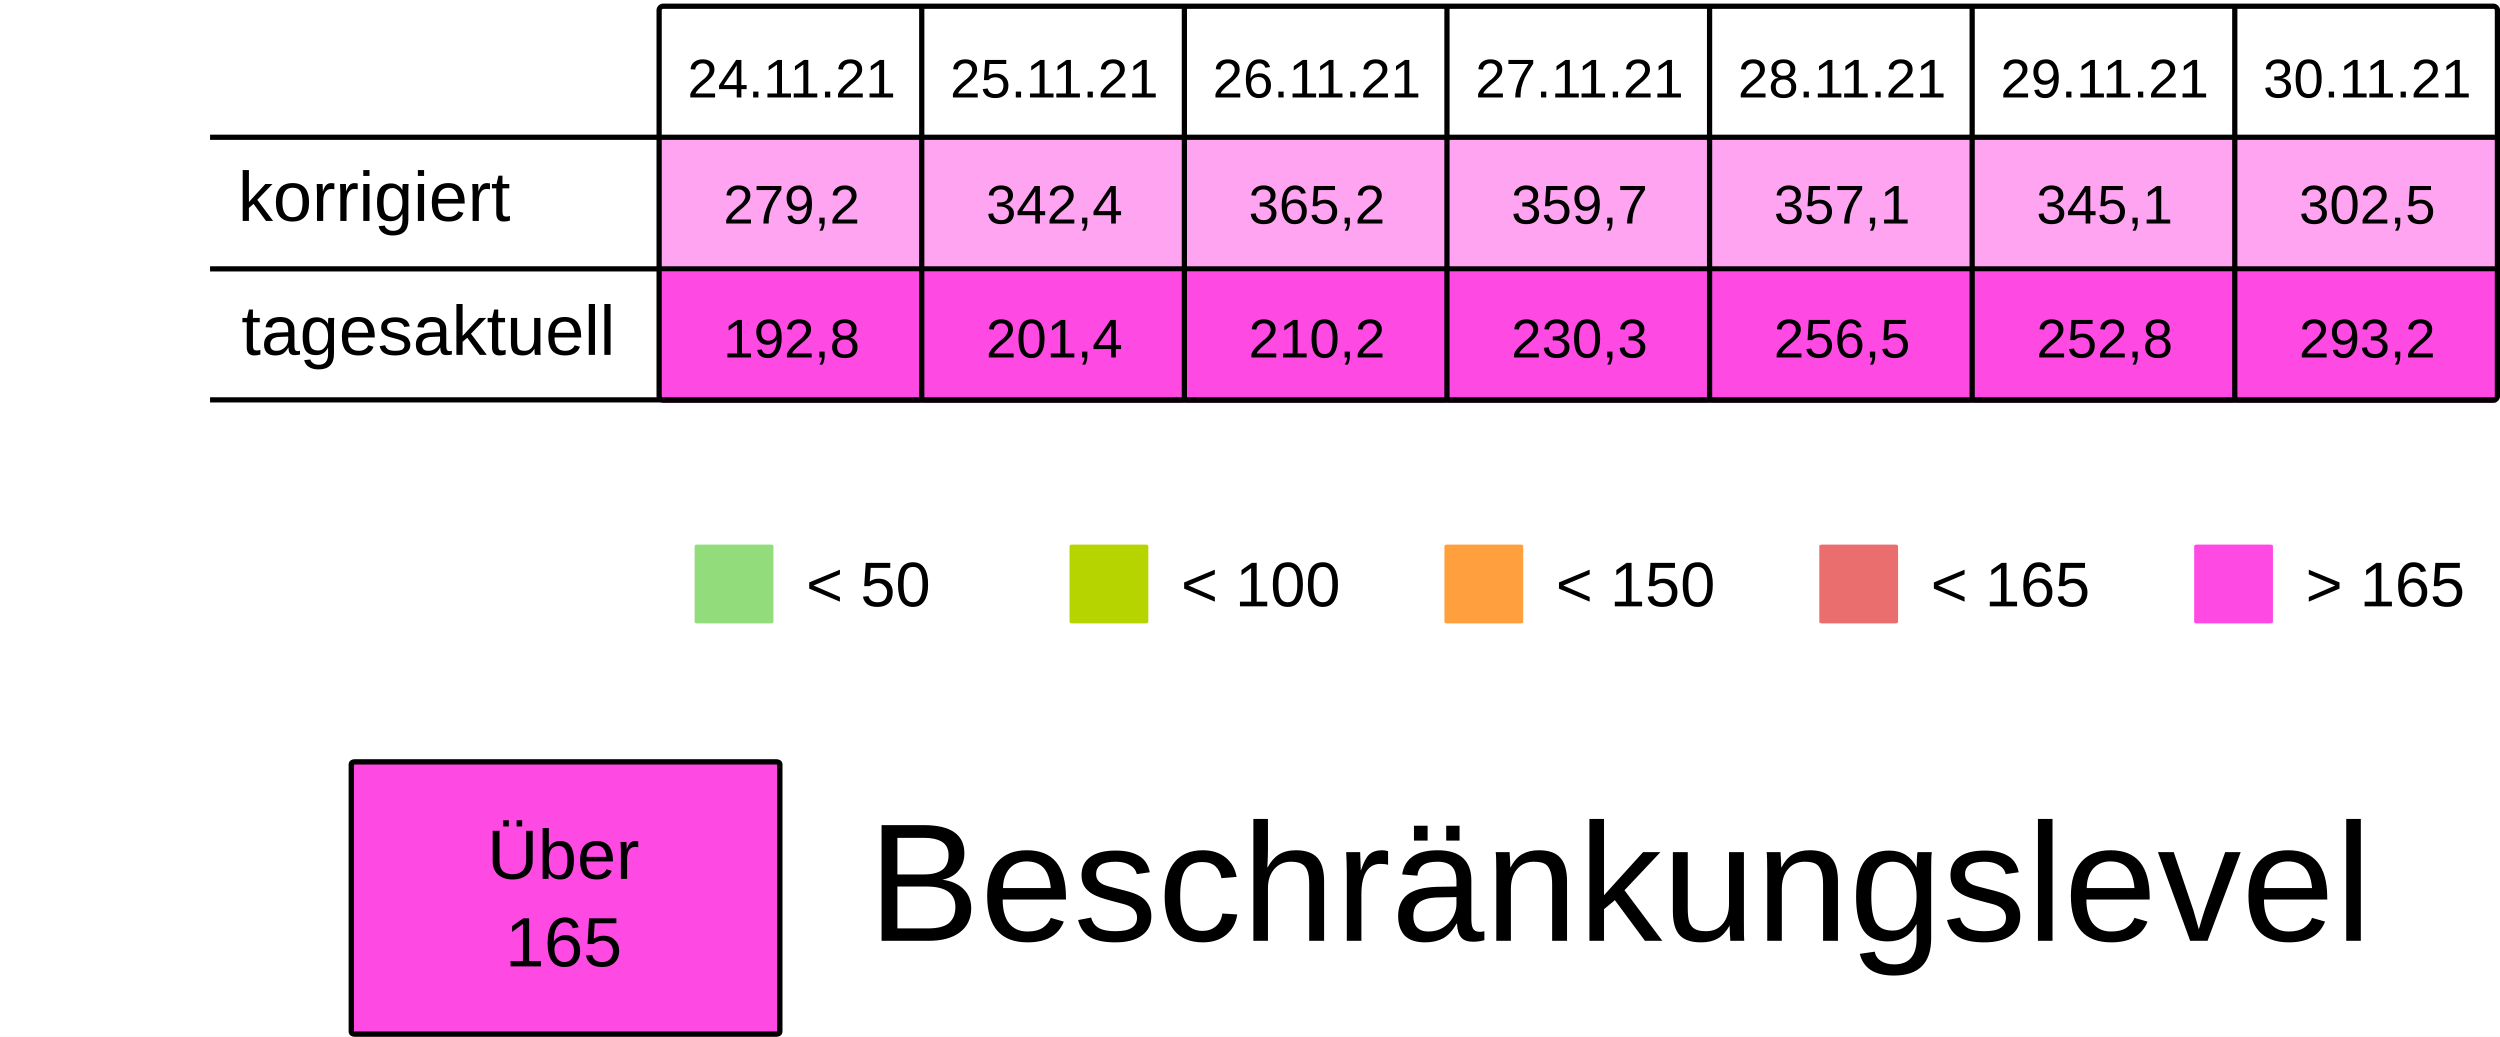
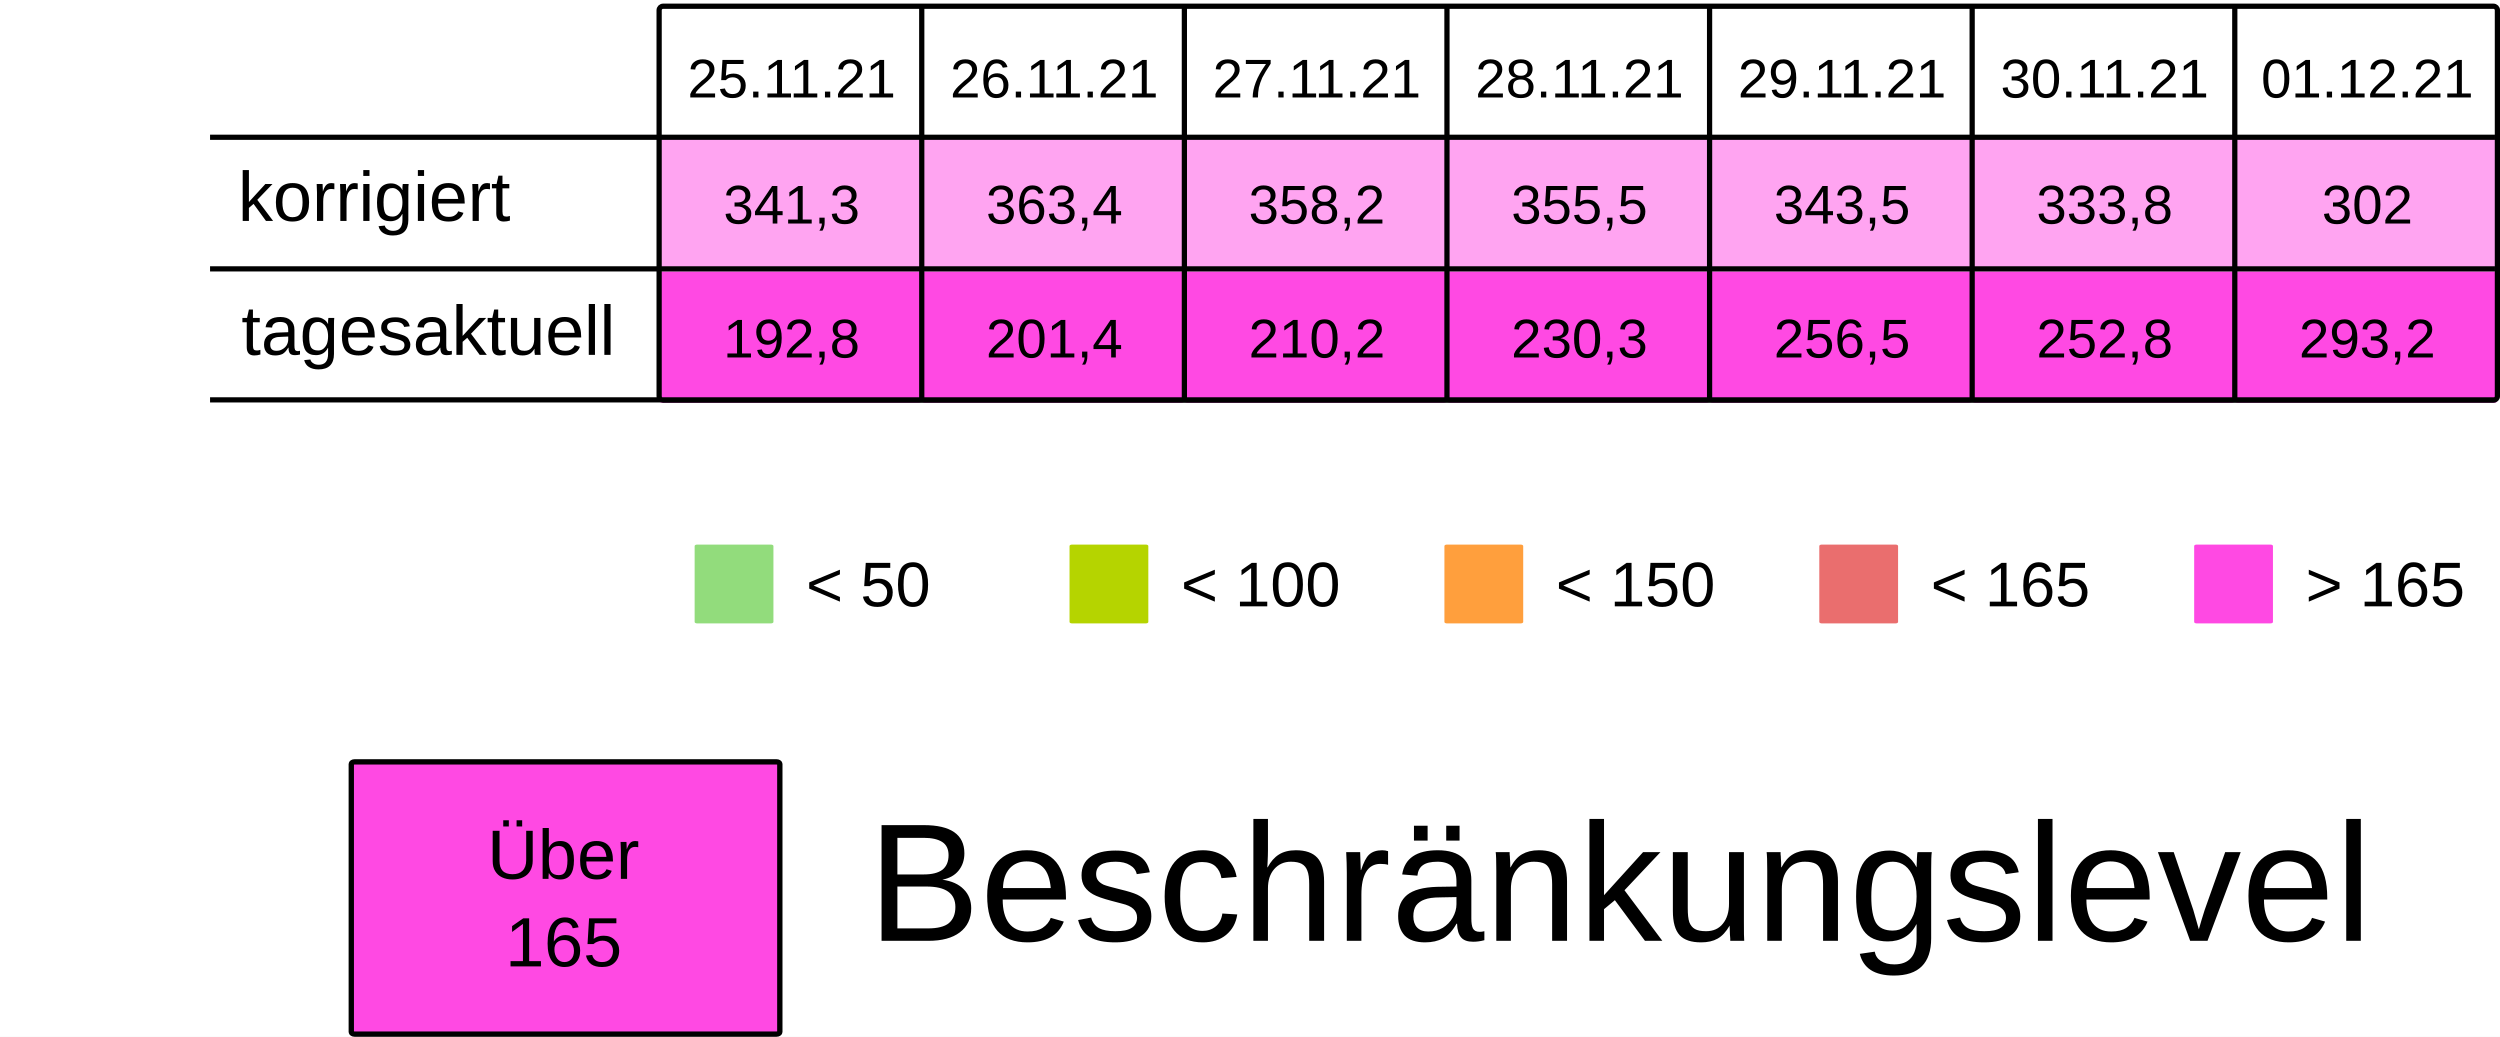
<svg xmlns="http://www.w3.org/2000/svg" viewBox="0 0 125.94 52.229" height="197.399" width="475.994">
  <rect width="100%" height="100%" x="-.001" fill="#fff" />
  <g transform="translate(-13.231 -25.355)">
    <rect ry=".106" rx=".169" y="32.284" x="46.434" height="6.615" width="13.229" fill="#FF49E37F" />
    <rect ry=".106" rx=".169" y="32.284" x="59.664" height="6.615" width="13.229" fill="#FF49E37F" />
    <rect ry=".106" rx=".169" y="32.284" x="72.893" height="6.615" width="13.229" fill="#FF49E37F" />
    <rect ry=".106" rx=".169" y="32.284" x="86.122" height="6.615" width="13.229" fill="#FF49E37F" />
    <rect ry=".106" rx=".169" y="32.284" x="99.351" height="6.615" width="13.229" fill="#FF49E37F" />
    <rect ry=".106" rx=".169" y="32.284" x="112.58" height="6.615" width="13.229" fill="#FF49E37F" />
    <rect ry=".106" rx=".169" y="32.284" x="125.809" height="6.615" width="13.229" fill="#FF49E37F" />
    <text y="30.266" x="53.113" style="line-height:125%;-inkscape-font-specification:Arial;text-align:center" font-weight="400" font-size="2.749" letter-spacing="0" word-spacing="0" font-family="Arial" text-anchor="middle" stroke-width=".064">
-       <tspan style="text-align:center" y="30.266" x="53.113">24.11.21</tspan>
+       <tspan style="text-align:center" y="30.266" x="53.113">25.11.21</tspan>
    </text>
    <text y="30.266" x="66.342" style="line-height:125%;-inkscape-font-specification:Arial;text-align:center" font-weight="400" font-size="2.749" letter-spacing="0" word-spacing="0" font-family="Arial" text-anchor="middle" stroke-width=".064">
-       <tspan style="text-align:center" y="30.266" x="66.342">25.11.21</tspan>
+       <tspan style="text-align:center" y="30.266" x="66.342">26.11.21</tspan>
    </text>
    <text y="30.266" x="79.571" style="line-height:125%;-inkscape-font-specification:Arial;text-align:center" font-weight="400" font-size="2.749" letter-spacing="0" word-spacing="0" font-family="Arial" text-anchor="middle" stroke-width=".064">
-       <tspan style="text-align:center" y="30.266" x="79.571">26.11.21</tspan>
+       <tspan style="text-align:center" y="30.266" x="79.571">27.11.21</tspan>
    </text>
    <text y="30.266" x="92.8" style="line-height:125%;-inkscape-font-specification:Arial;text-align:center" font-weight="400" font-size="2.749" letter-spacing="0" word-spacing="0" font-family="Arial" text-anchor="middle" stroke-width=".064">
-       <tspan style="text-align:center" y="30.266" x="92.8">27.11.21</tspan>
+       <tspan style="text-align:center" y="30.266" x="92.8">28.11.21</tspan>
    </text>
    <text y="30.266" x="106.029" style="line-height:125%;-inkscape-font-specification:Arial;text-align:center" font-weight="400" font-size="2.749" letter-spacing="0" word-spacing="0" font-family="Arial" text-anchor="middle" stroke-width=".064">
-       <tspan style="text-align:center" y="30.266" x="106.029">28.11.21</tspan>
+       <tspan style="text-align:center" y="30.266" x="106.029">29.11.21</tspan>
    </text>
    <text y="30.266" x="119.258" style="line-height:125%;-inkscape-font-specification:Arial;text-align:center" font-weight="400" font-size="2.749" letter-spacing="0" word-spacing="0" font-family="Arial" text-anchor="middle" stroke-width=".064">
-       <tspan style="text-align:center" y="30.266" x="119.258">29.11.21</tspan>
+       <tspan style="text-align:center" y="30.266" x="119.258">30.11.21</tspan>
    </text>
    <text y="30.266" x="132.488" style="line-height:125%;-inkscape-font-specification:Arial;text-align:center" font-weight="400" font-size="2.749" letter-spacing="0" word-spacing="0" font-family="Arial" text-anchor="middle" stroke-width=".064">
-       <tspan style="text-align:center" y="30.266" x="132.488">30.11.21</tspan>
+       <tspan style="text-align:center" y="30.266" x="132.488">01.12.21</tspan>
    </text>
    <text y="36.616" x="53.113" style="line-height:125%;-inkscape-font-specification:Arial;text-align:center" font-weight="400" font-size="2.749" letter-spacing="0" word-spacing="0" font-family="Arial" text-anchor="middle" stroke-width=".064">
-       <tspan style="text-align:center" y="36.616" x="53.113">279,2</tspan>
+       <tspan style="text-align:center" y="36.616" x="53.113">341,3</tspan>
    </text>
    <text y="36.616" x="66.342" style="line-height:125%;-inkscape-font-specification:Arial;text-align:center" font-weight="400" font-size="2.749" letter-spacing="0" word-spacing="0" font-family="Arial" text-anchor="middle" stroke-width=".064">
-       <tspan style="text-align:center" y="36.616" x="66.342">342,4</tspan>
+       <tspan style="text-align:center" y="36.616" x="66.342">363,4</tspan>
    </text>
    <text y="36.616" x="79.571" style="line-height:125%;-inkscape-font-specification:Arial;text-align:center" font-weight="400" font-size="2.749" letter-spacing="0" word-spacing="0" font-family="Arial" text-anchor="middle" stroke-width=".064">
-       <tspan style="text-align:center" y="36.616" x="79.571">365,2</tspan>
+       <tspan style="text-align:center" y="36.616" x="79.571">358,2</tspan>
    </text>
    <text y="36.616" x="92.8" style="line-height:125%;-inkscape-font-specification:Arial;text-align:center" font-weight="400" font-size="2.749" letter-spacing="0" word-spacing="0" font-family="Arial" text-anchor="middle" stroke-width=".064">
-       <tspan style="text-align:center" y="36.616" x="92.8">359,7</tspan>
+       <tspan style="text-align:center" y="36.616" x="92.8">355,5</tspan>
    </text>
    <text y="36.616" x="106.029" style="line-height:125%;-inkscape-font-specification:Arial;text-align:center" font-weight="400" font-size="2.749" letter-spacing="0" word-spacing="0" font-family="Arial" text-anchor="middle" stroke-width=".064">
-       <tspan style="text-align:center" y="36.616" x="106.029">357,1</tspan>
+       <tspan style="text-align:center" y="36.616" x="106.029">343,5</tspan>
    </text>
    <text y="36.616" x="119.258" style="line-height:125%;-inkscape-font-specification:Arial;text-align:center" font-weight="400" font-size="2.749" letter-spacing="0" word-spacing="0" font-family="Arial" text-anchor="middle" stroke-width=".064">
-       <tspan style="text-align:center" y="36.616" x="119.258">345,1</tspan>
+       <tspan style="text-align:center" y="36.616" x="119.258">333,8</tspan>
    </text>
    <text y="36.616" x="132.488" style="line-height:125%;-inkscape-font-specification:Arial;text-align:center" font-weight="400" font-size="2.749" letter-spacing="0" word-spacing="0" font-family="Arial" text-anchor="middle" stroke-width=".064">
-       <tspan style="text-align:center" y="36.616" x="132.488">302,5</tspan>
+       <tspan style="text-align:center" y="36.616" x="132.488">302</tspan>
    </text>
    <rect ry=".071" rx=".12" y="52.79" x="48.224" height="3.969" width="3.969" fill="#92dc7c" />
    <text y="55.896" x="53.84" style="line-height:125%;-inkscape-font-specification:Arial" font-weight="400" font-size="3.175" letter-spacing="0" word-spacing="0" font-family="Arial" stroke-width=".265">
      <tspan y="55.896" x="53.84">&lt; 50</tspan>
    </text>
    <rect ry=".071" rx=".12" y="52.79" x="67.11" height="3.969" width="3.969" fill="#B5D400" />
    <text y="55.896" x="72.726" style="line-height:125%;-inkscape-font-specification:Arial" font-weight="400" font-size="3.175" letter-spacing="0" word-spacing="0" font-family="Arial" stroke-width=".265">
      <tspan y="55.896" x="72.726">&lt; 100</tspan>
    </text>
    <rect ry=".071" rx=".12" y="52.79" x="104.88" height="3.969" width="3.969" fill="#ea6e6e" />
    <text y="55.896" x="110.496" style="line-height:125%;-inkscape-font-specification:Arial" font-weight="400" font-size="3.175" letter-spacing="0" word-spacing="0" font-family="Arial" stroke-width=".265">
      <tspan y="55.896" x="110.496">&lt; 165</tspan>
    </text>
    <rect ry=".071" rx=".12" y="52.79" x="123.765" height="3.969" width="3.969" fill="#FF49E3" />
    <text y="55.896" x="129.381" style="line-height:125%;-inkscape-font-specification:Arial" font-weight="400" font-size="3.175" letter-spacing="0" word-spacing="0" font-family="Arial" stroke-width=".265">
      <tspan y="55.896" x="129.381">&gt; 165</tspan>
    </text>
    <rect ry=".071" rx=".12" y="52.79" x="85.995" height="3.969" width="3.969" fill="#ff9f3d" />
    <text y="55.896" x="91.61" style="line-height:125%;-inkscape-font-specification:Arial" font-weight="400" font-size="3.175" letter-spacing="0" word-spacing="0" font-family="Arial" stroke-width=".265">
      <tspan y="55.896" x="91.61">&lt; 150</tspan>
    </text>
    <rect ry=".106" rx=".169" y="39.031" x="46.435" height="6.615" width="13.229" fill="#FF49E3" />
    <rect ry=".106" rx=".169" y="39.031" x="59.665" height="6.615" width="13.229" fill="#FF49E3" />
    <rect ry=".106" rx=".169" y="39.031" x="72.894" height="6.615" width="13.229" fill="#FF49E3" />
    <rect ry=".106" rx=".169" y="39.031" x="86.123" height="6.615" width="13.229" fill="#FF49E3" />
    <rect ry=".106" rx=".169" y="39.031" x="99.352" height="6.615" width="13.229" fill="#FF49E3" />
    <rect ry=".106" rx=".169" y="39.031" x="112.581" height="6.615" width="13.229" fill="#FF49E3" />
    <rect ry=".106" rx=".169" y="39.031" x="125.81" height="6.615" width="13.229" fill="#FF49E3" />
    <text y="43.363" x="53.114" style="line-height:125%;-inkscape-font-specification:Arial;text-align:center" font-weight="400" font-size="2.749" letter-spacing="0" word-spacing="0" font-family="Arial" text-anchor="middle" stroke-width=".064">
      <tspan style="text-align:center" y="43.363" x="53.114">192,8</tspan>
    </text>
    <text y="43.363" x="66.343" style="line-height:125%;-inkscape-font-specification:Arial;text-align:center" font-weight="400" font-size="2.749" letter-spacing="0" word-spacing="0" font-family="Arial" text-anchor="middle" stroke-width=".064">
      <tspan style="text-align:center" y="43.363" x="66.343">201,4</tspan>
    </text>
    <text y="43.363" x="79.572" style="line-height:125%;-inkscape-font-specification:Arial;text-align:center" font-weight="400" font-size="2.749" letter-spacing="0" word-spacing="0" font-family="Arial" text-anchor="middle" stroke-width=".064">
      <tspan style="text-align:center" y="43.363" x="79.572">210,2</tspan>
    </text>
    <text y="43.363" x="92.801" style="line-height:125%;-inkscape-font-specification:Arial;text-align:center" font-weight="400" font-size="2.749" letter-spacing="0" word-spacing="0" font-family="Arial" text-anchor="middle" stroke-width=".064">
      <tspan style="text-align:center" y="43.363" x="92.801">230,3</tspan>
    </text>
    <text y="43.363" x="106.03" style="line-height:125%;-inkscape-font-specification:Arial;text-align:center" font-weight="400" font-size="2.749" letter-spacing="0" word-spacing="0" font-family="Arial" text-anchor="middle" stroke-width=".064">
      <tspan style="text-align:center" y="43.363" x="106.03">256,5</tspan>
    </text>
    <text y="43.363" x="119.259" style="line-height:125%;-inkscape-font-specification:Arial;text-align:center" font-weight="400" font-size="2.749" letter-spacing="0" word-spacing="0" font-family="Arial" text-anchor="middle" stroke-width=".064">
      <tspan style="text-align:center" y="43.363" x="119.259">252,8</tspan>
    </text>
    <text y="43.363" x="132.489" style="line-height:125%;-inkscape-font-specification:Arial;text-align:center" font-weight="400" font-size="2.749" letter-spacing="0" word-spacing="0" font-family="Arial" text-anchor="middle" stroke-width=".064">
      <tspan style="text-align:center" y="43.363" x="132.489">293,2</tspan>
    </text>
    <text style="line-height:125%;-inkscape-font-specification:Arial" x="25.224" y="36.483" font-weight="400" font-size="3.528" font-family="Arial" letter-spacing="0" word-spacing="0" stroke-width=".265">
      <tspan x="25.224" y="36.483">korrigiert</tspan>
    </text>
    <text style="line-height:125%;-inkscape-font-specification:Arial" x="25.396" y="43.23" font-weight="400" font-size="3.528" font-family="Arial" letter-spacing="0" word-spacing="0" stroke-width=".265">
      <tspan x="25.396" y="43.23">tagesaktuell</tspan>
    </text>
    <path d="M59.665 25.802v19.844zm13.23 0v19.844zm13.228 0v19.844zm13.23 0v19.844zm13.228 0v19.844zm13.23 0v19.844zM23.812 32.27h115.096zm0 6.629h115.096zm0 6.6h115.096zm22.823-19.83h92.206c.11 0 .2.09.2.2v19.445a.2.2 0 01-.2.2H46.635a.2.2 0 01-.2-.2V25.869c0-.11.089-.2.2-.2z" fill="none" stroke="#000" stroke-width=".264" />
    <rect ry=".108" rx=".169" y="63.735" x="30.927" height="13.715" width="21.588" fill="#FF49E3" stroke-miterlimit="0" stroke="#000" stroke-width=".269" />
    <text y="69.629" x="41.626" style="line-height:125%;-inkscape-font-specification:Arial;text-align:center" font-weight="400" font-size="3.528" letter-spacing="0" word-spacing="0" font-family="Arial" text-anchor="middle" stroke-width=".265">
      <tspan style="text-align:center" y="69.629" x="42.1">Über</tspan>
      <tspan style="text-align:center" y="74.038" x="41.626">165</tspan>
    </text>
    <text style="line-height:125%;-inkscape-font-specification:Arial" x="56.955" y="72.75" font-weight="400" font-size="8.467" font-family="Arial" letter-spacing="0" word-spacing="0" stroke-width=".265">
      <tspan x="56.955" y="72.75">Beschränkungslevel</tspan>
    </text>
  </g>
</svg>
